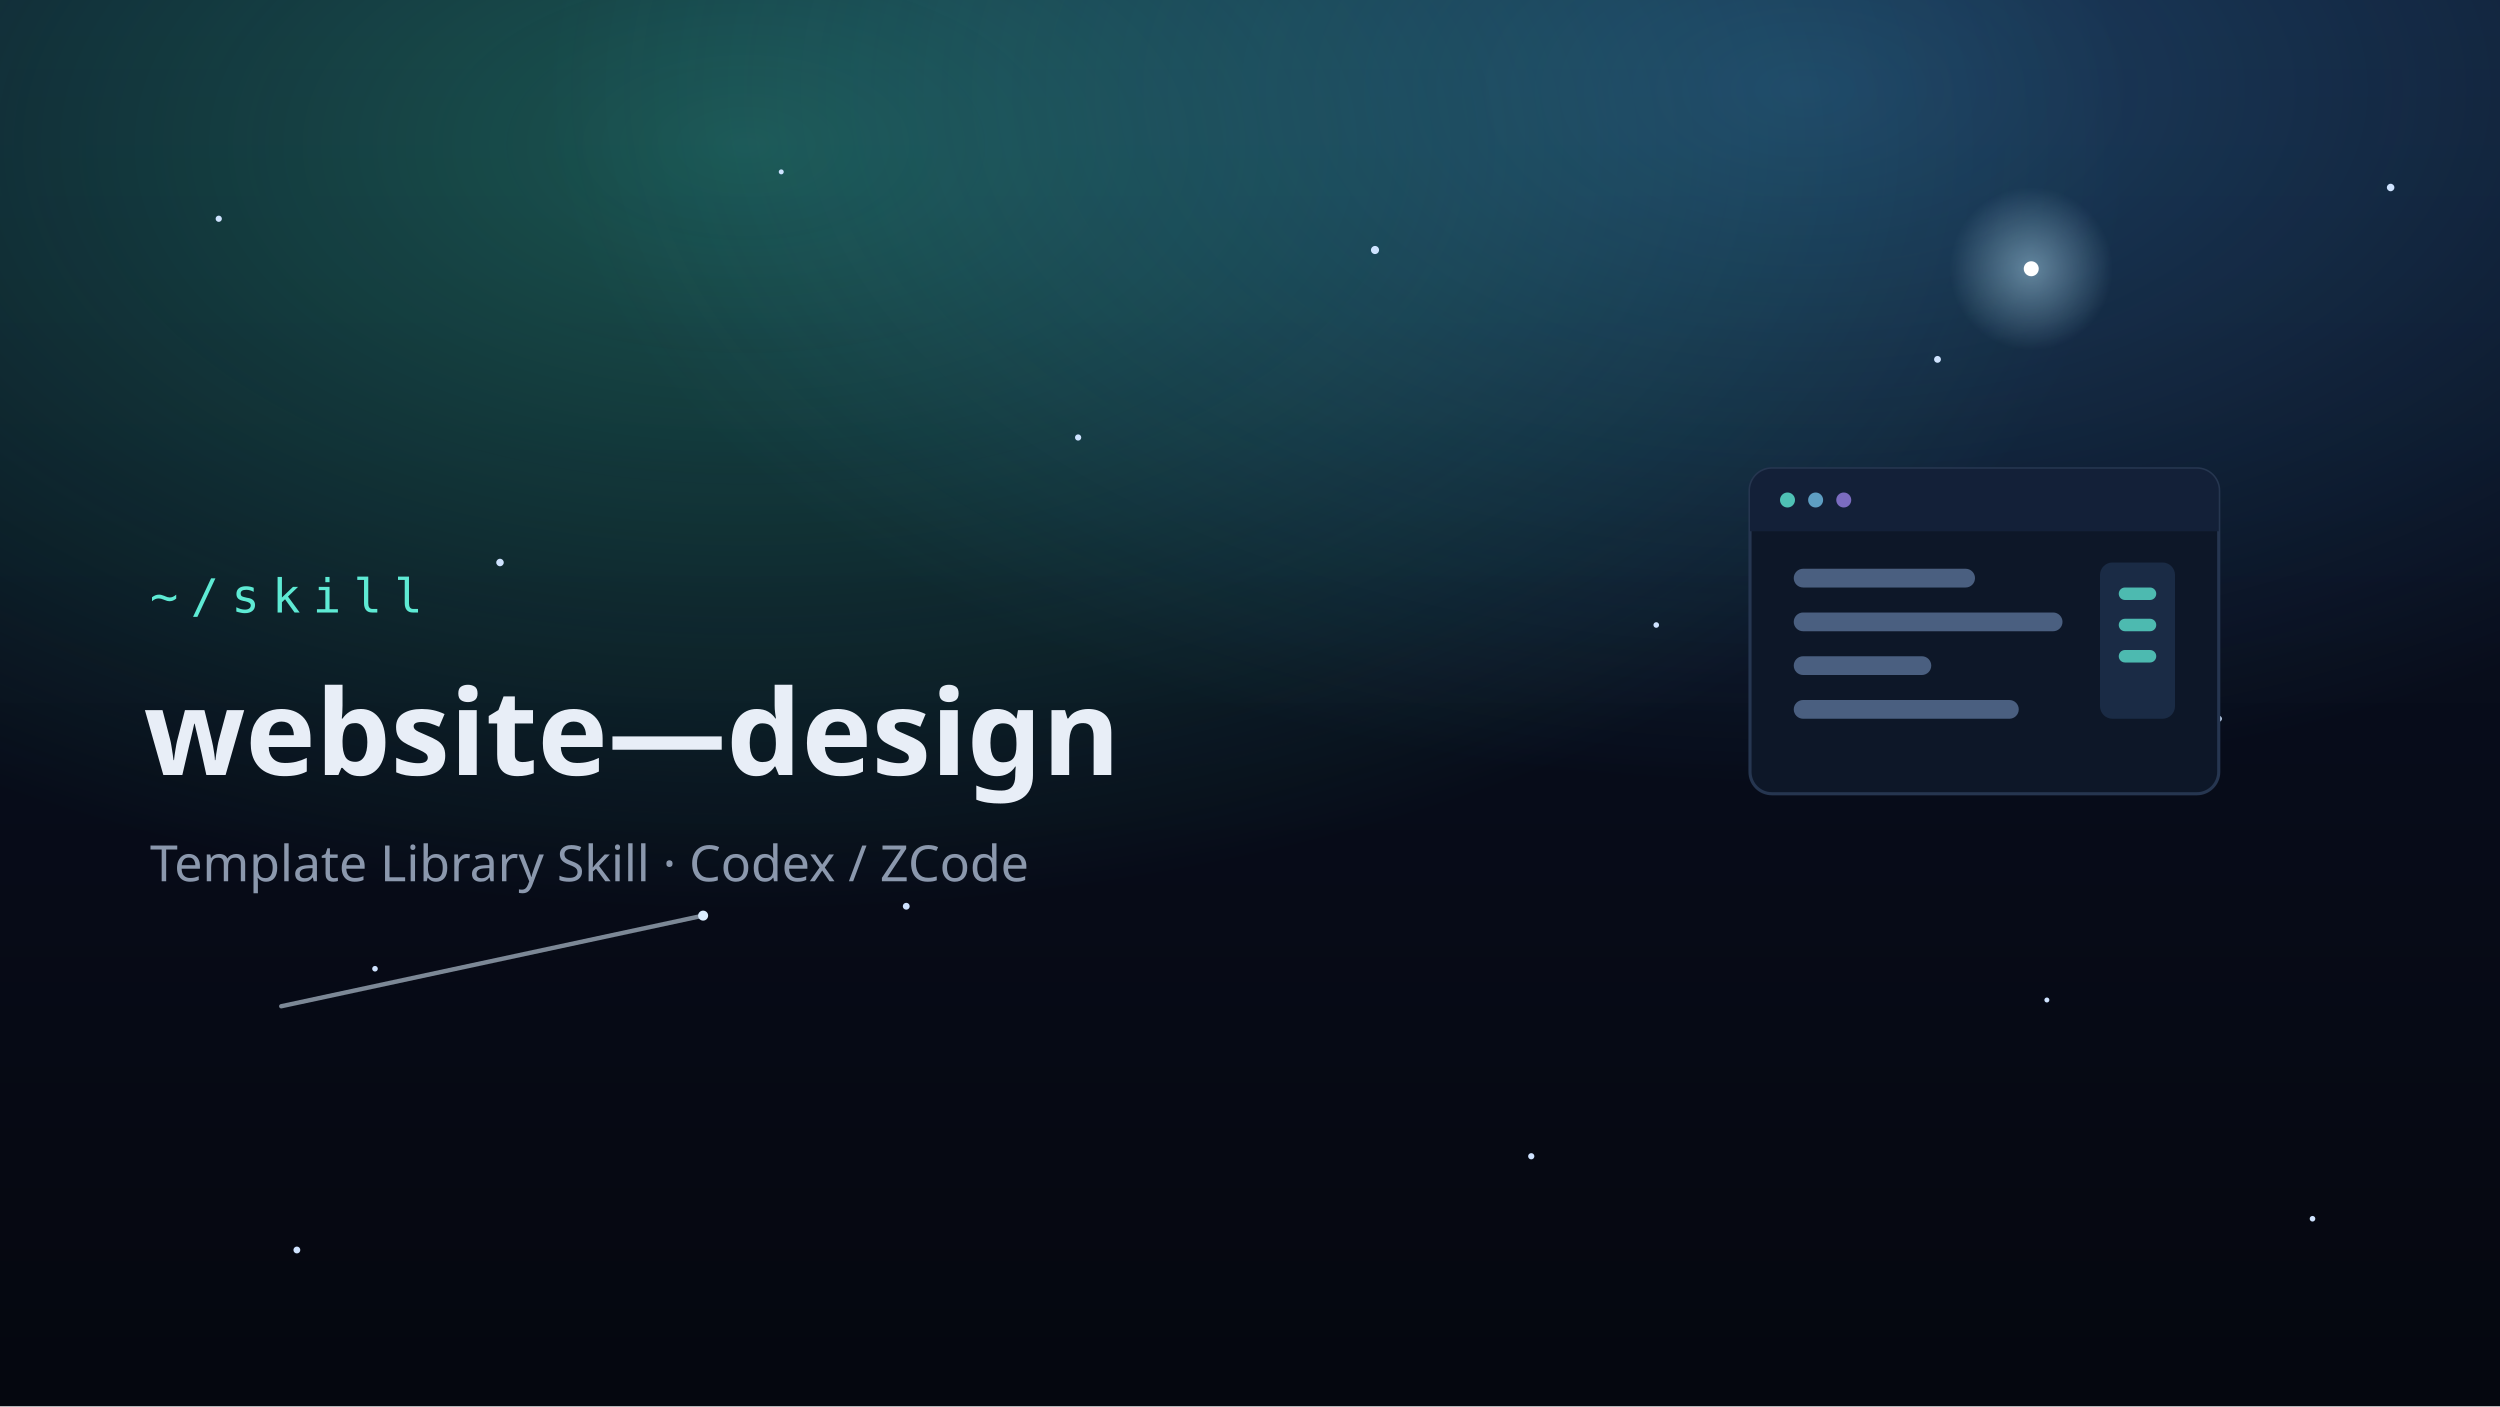
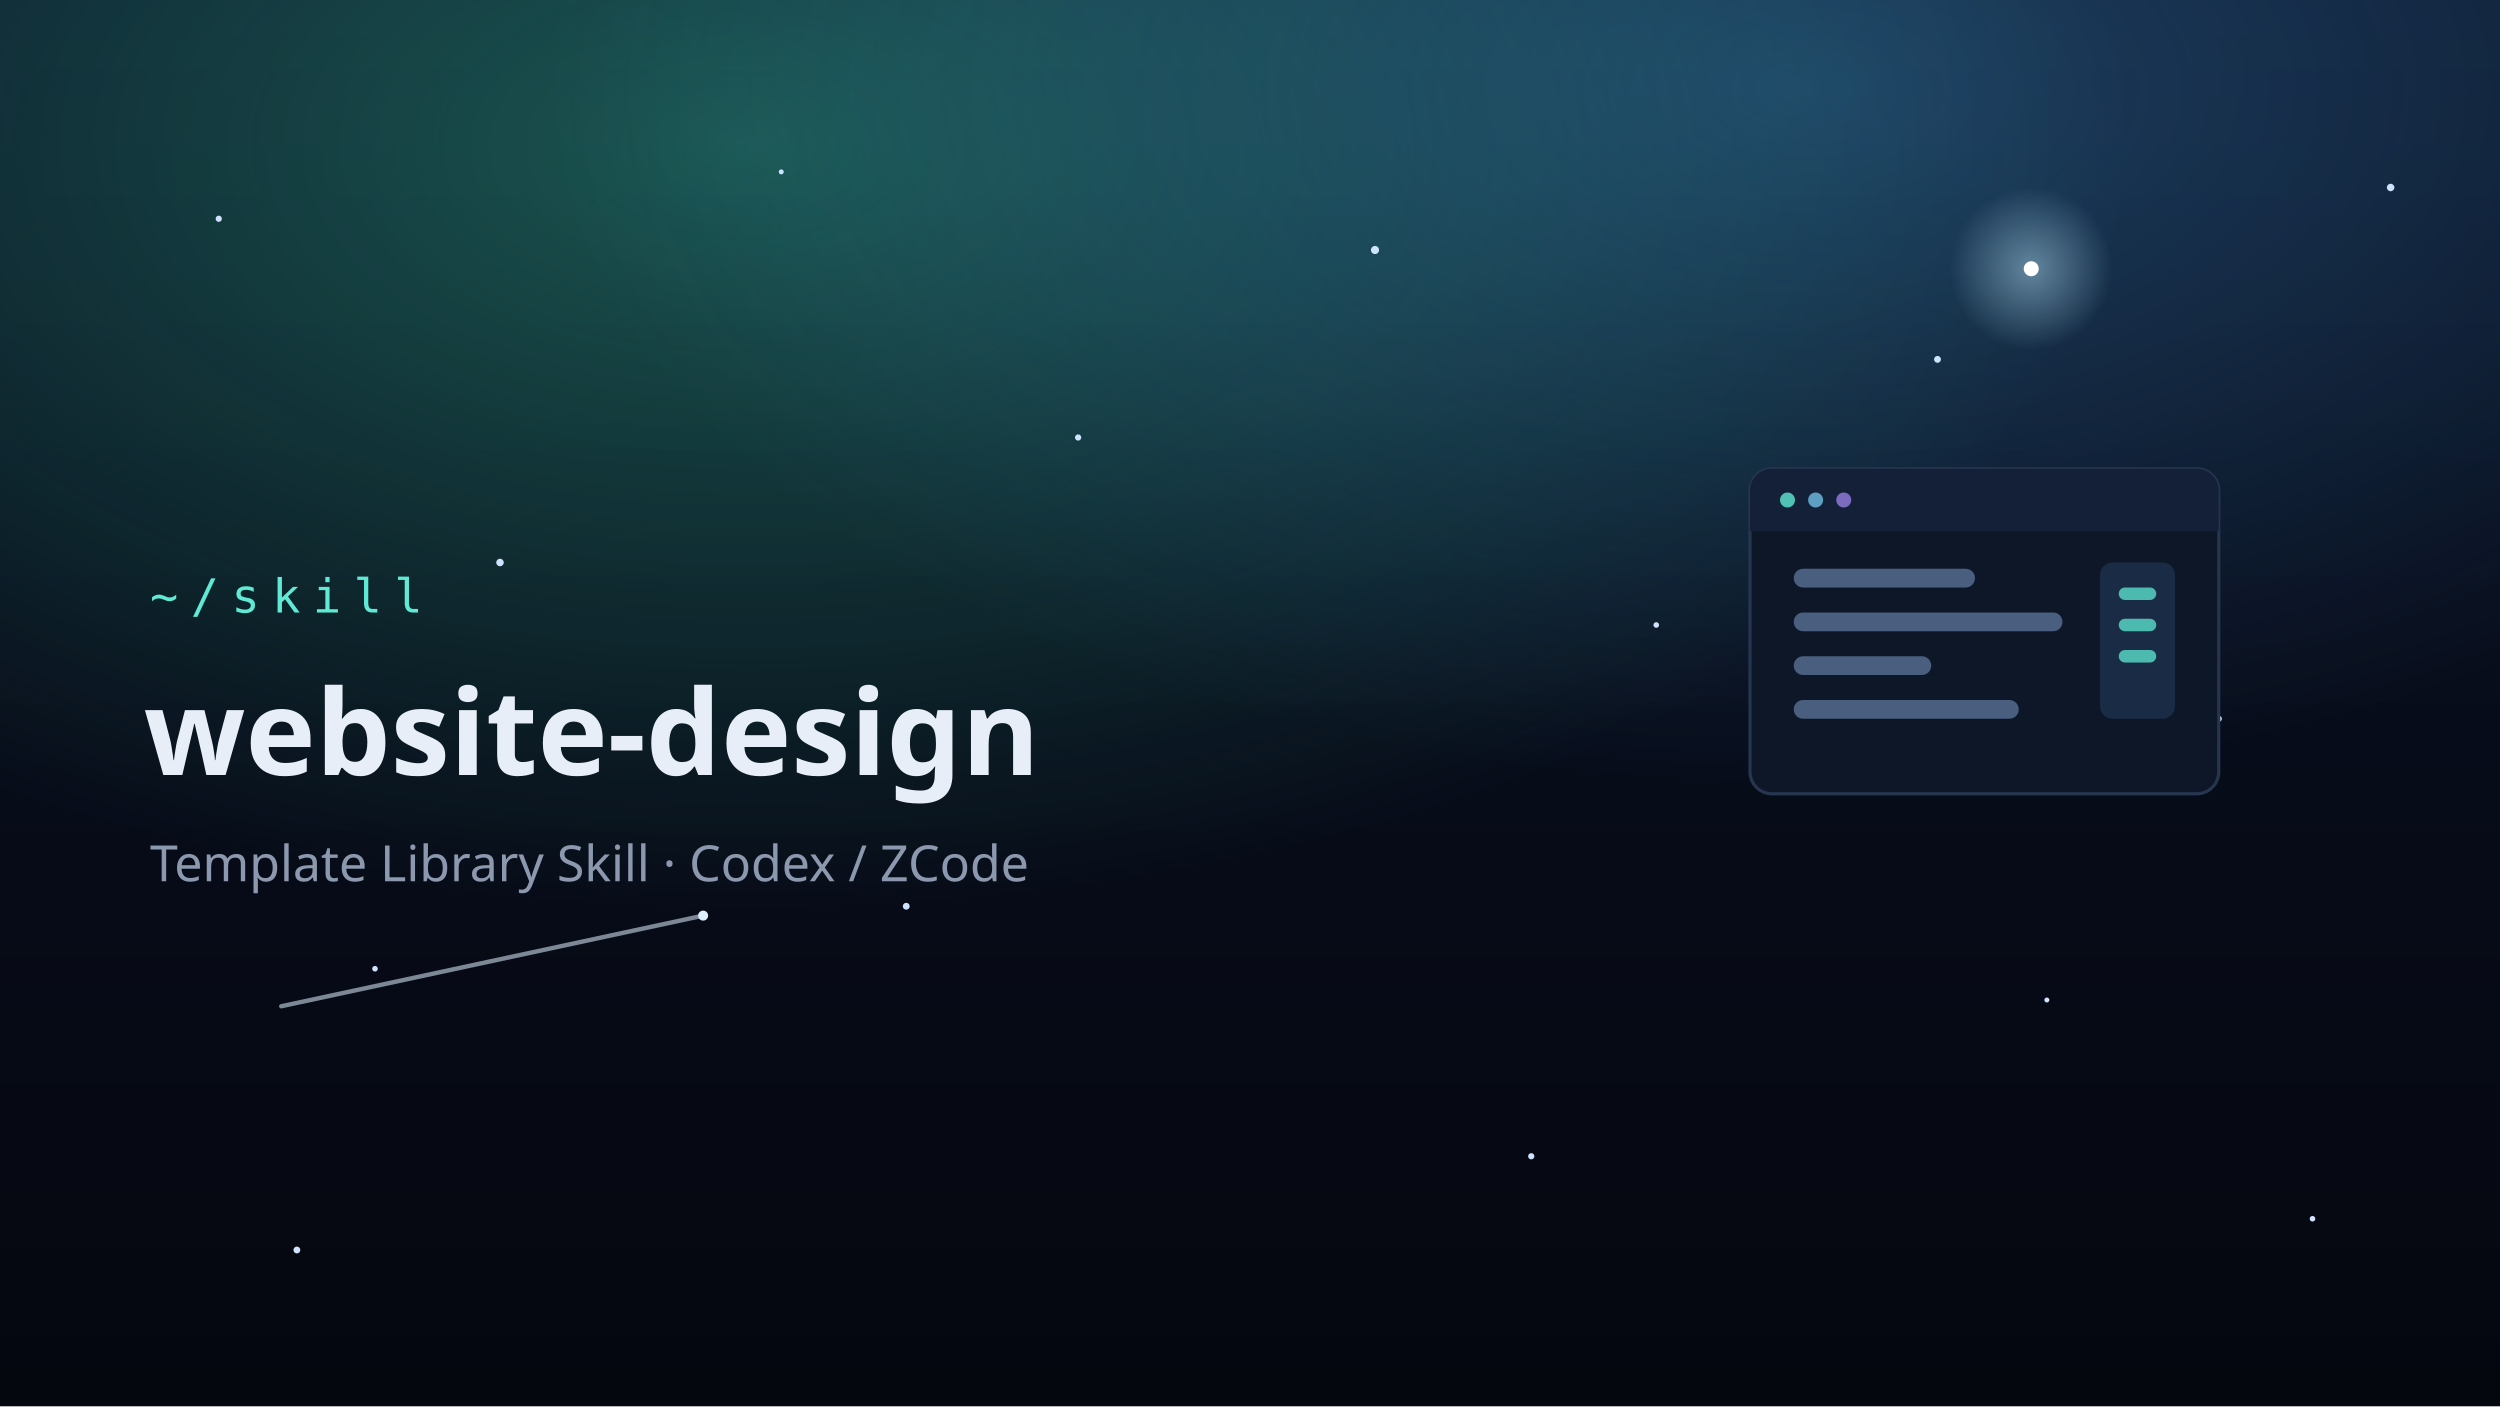
<svg xmlns="http://www.w3.org/2000/svg" width="800" height="450" viewBox="0 0 800 450">
  <defs>
    <linearGradient id="skyS" x1="0" y1="0" x2="0" y2="1">
      <stop offset="0" stop-color="#0a1226" />
      <stop offset="1" stop-color="#05070f" />
    </linearGradient>
    <radialGradient id="aurS1" cx=".3" cy=".1" r=".55">
      <stop offset="0" stop-color="#3ee8b0" stop-opacity=".32" />
      <stop offset="1" stop-color="#3ee8b0" stop-opacity="0" />
    </radialGradient>
    <radialGradient id="aurS2" cx=".72" cy=".06" r=".5">
      <stop offset="0" stop-color="#4fb8ff" stop-opacity=".28" />
      <stop offset="1" stop-color="#4fb8ff" stop-opacity="0" />
    </radialGradient>
    <radialGradient id="glowS" cx=".5" cy=".5" r=".5">
      <stop offset="0" stop-color="#bfe9ff" stop-opacity=".9" />
      <stop offset="1" stop-color="#bfe9ff" stop-opacity="0" />
    </radialGradient>
  </defs>
  <rect width="800" height="450" fill="url(#skyS)" />
  <rect width="800" height="450" fill="url(#aurS1)" />
  <rect width="800" height="450" fill="url(#aurS2)" />
  <g fill="#cfe3ff">
    <circle cx="70" cy="70" r="1" />
    <circle cx="160" cy="180" r="1.2" />
    <circle cx="250" cy="55" r=".8" />
    <circle cx="345" cy="140" r="1" />
    <circle cx="440" cy="80" r="1.3" />
    <circle cx="530" cy="200" r=".9" />
    <circle cx="620" cy="115" r="1.1" />
    <circle cx="710" cy="230" r="1" />
    <circle cx="765" cy="60" r="1.2" />
    <circle cx="120" cy="310" r=".9" />
    <circle cx="290" cy="290" r="1.1" />
    <circle cx="655" cy="320" r=".8" />
    <circle cx="490" cy="370" r="1" />
    <circle cx="95" cy="400" r="1.1" />
    <circle cx="740" cy="390" r=".9" />
  </g>
  <circle cx="650" cy="86" r="26" fill="url(#glowS)" opacity=".5" />
  <circle cx="650" cy="86" r="2.4" fill="#ffffff" />
  <path d="M90 322 L225 293" stroke="#dceeff" stroke-opacity=".55" stroke-width="1.4" stroke-linecap="round" />
  <circle cx="225" cy="293" r="1.6" fill="#dceeff" />
  <g transform="translate(560 150)">
    <rect x="0" y="0" width="150" height="104" rx="7" fill="#0d1728" stroke="#263650" />
    <path d="M0 7a7 7 0 0 1 7-7h136a7 7 0 0 1 7 7v13H0z" fill="#132038" />
    <circle cx="12" cy="10" r="2.4" fill="#5eead4" opacity=".8" />
    <circle cx="21" cy="10" r="2.4" fill="#7dd3fc" opacity=".7" />
    <circle cx="30" cy="10" r="2.4" fill="#a78bfa" opacity=".7" />
    <g fill="#4a5f80">
      <rect x="14" y="32" width="58" height="6" rx="3" />
      <rect x="14" y="46" width="86" height="6" rx="3" />
      <rect x="14" y="60" width="44" height="6" rx="3" />
      <rect x="14" y="74" width="72" height="6" rx="3" />
    </g>
    <rect x="112" y="30" width="24" height="50" rx="4" fill="#1a2b45" />
    <g fill="#5eead4" opacity=".75">
      <rect x="118" y="38" width="12" height="4" rx="2" />
      <rect x="118" y="48" width="12" height="4" rx="2" />
      <rect x="118" y="58" width="12" height="4" rx="2" />
    </g>
  </g>
  <text x="48" y="196" font-family="Consolas, monospace" font-size="15" fill="#5eead4" letter-spacing="4">~/skill</text>
-   <text x="46" y="248" font-family="Segoe UI, sans-serif" font-size="38" font-weight="700" fill="#e8eef7">website—design</text>
+   <text x="46" y="248" font-family="Segoe UI, sans-serif" font-size="38" font-weight="700" fill="#e8eef7">website-design</text>
  <text x="48" y="282" font-family="Segoe UI, sans-serif" font-size="16" fill="#8b98ad">Template Library Skill · Codex / ZCode</text>
</svg>
